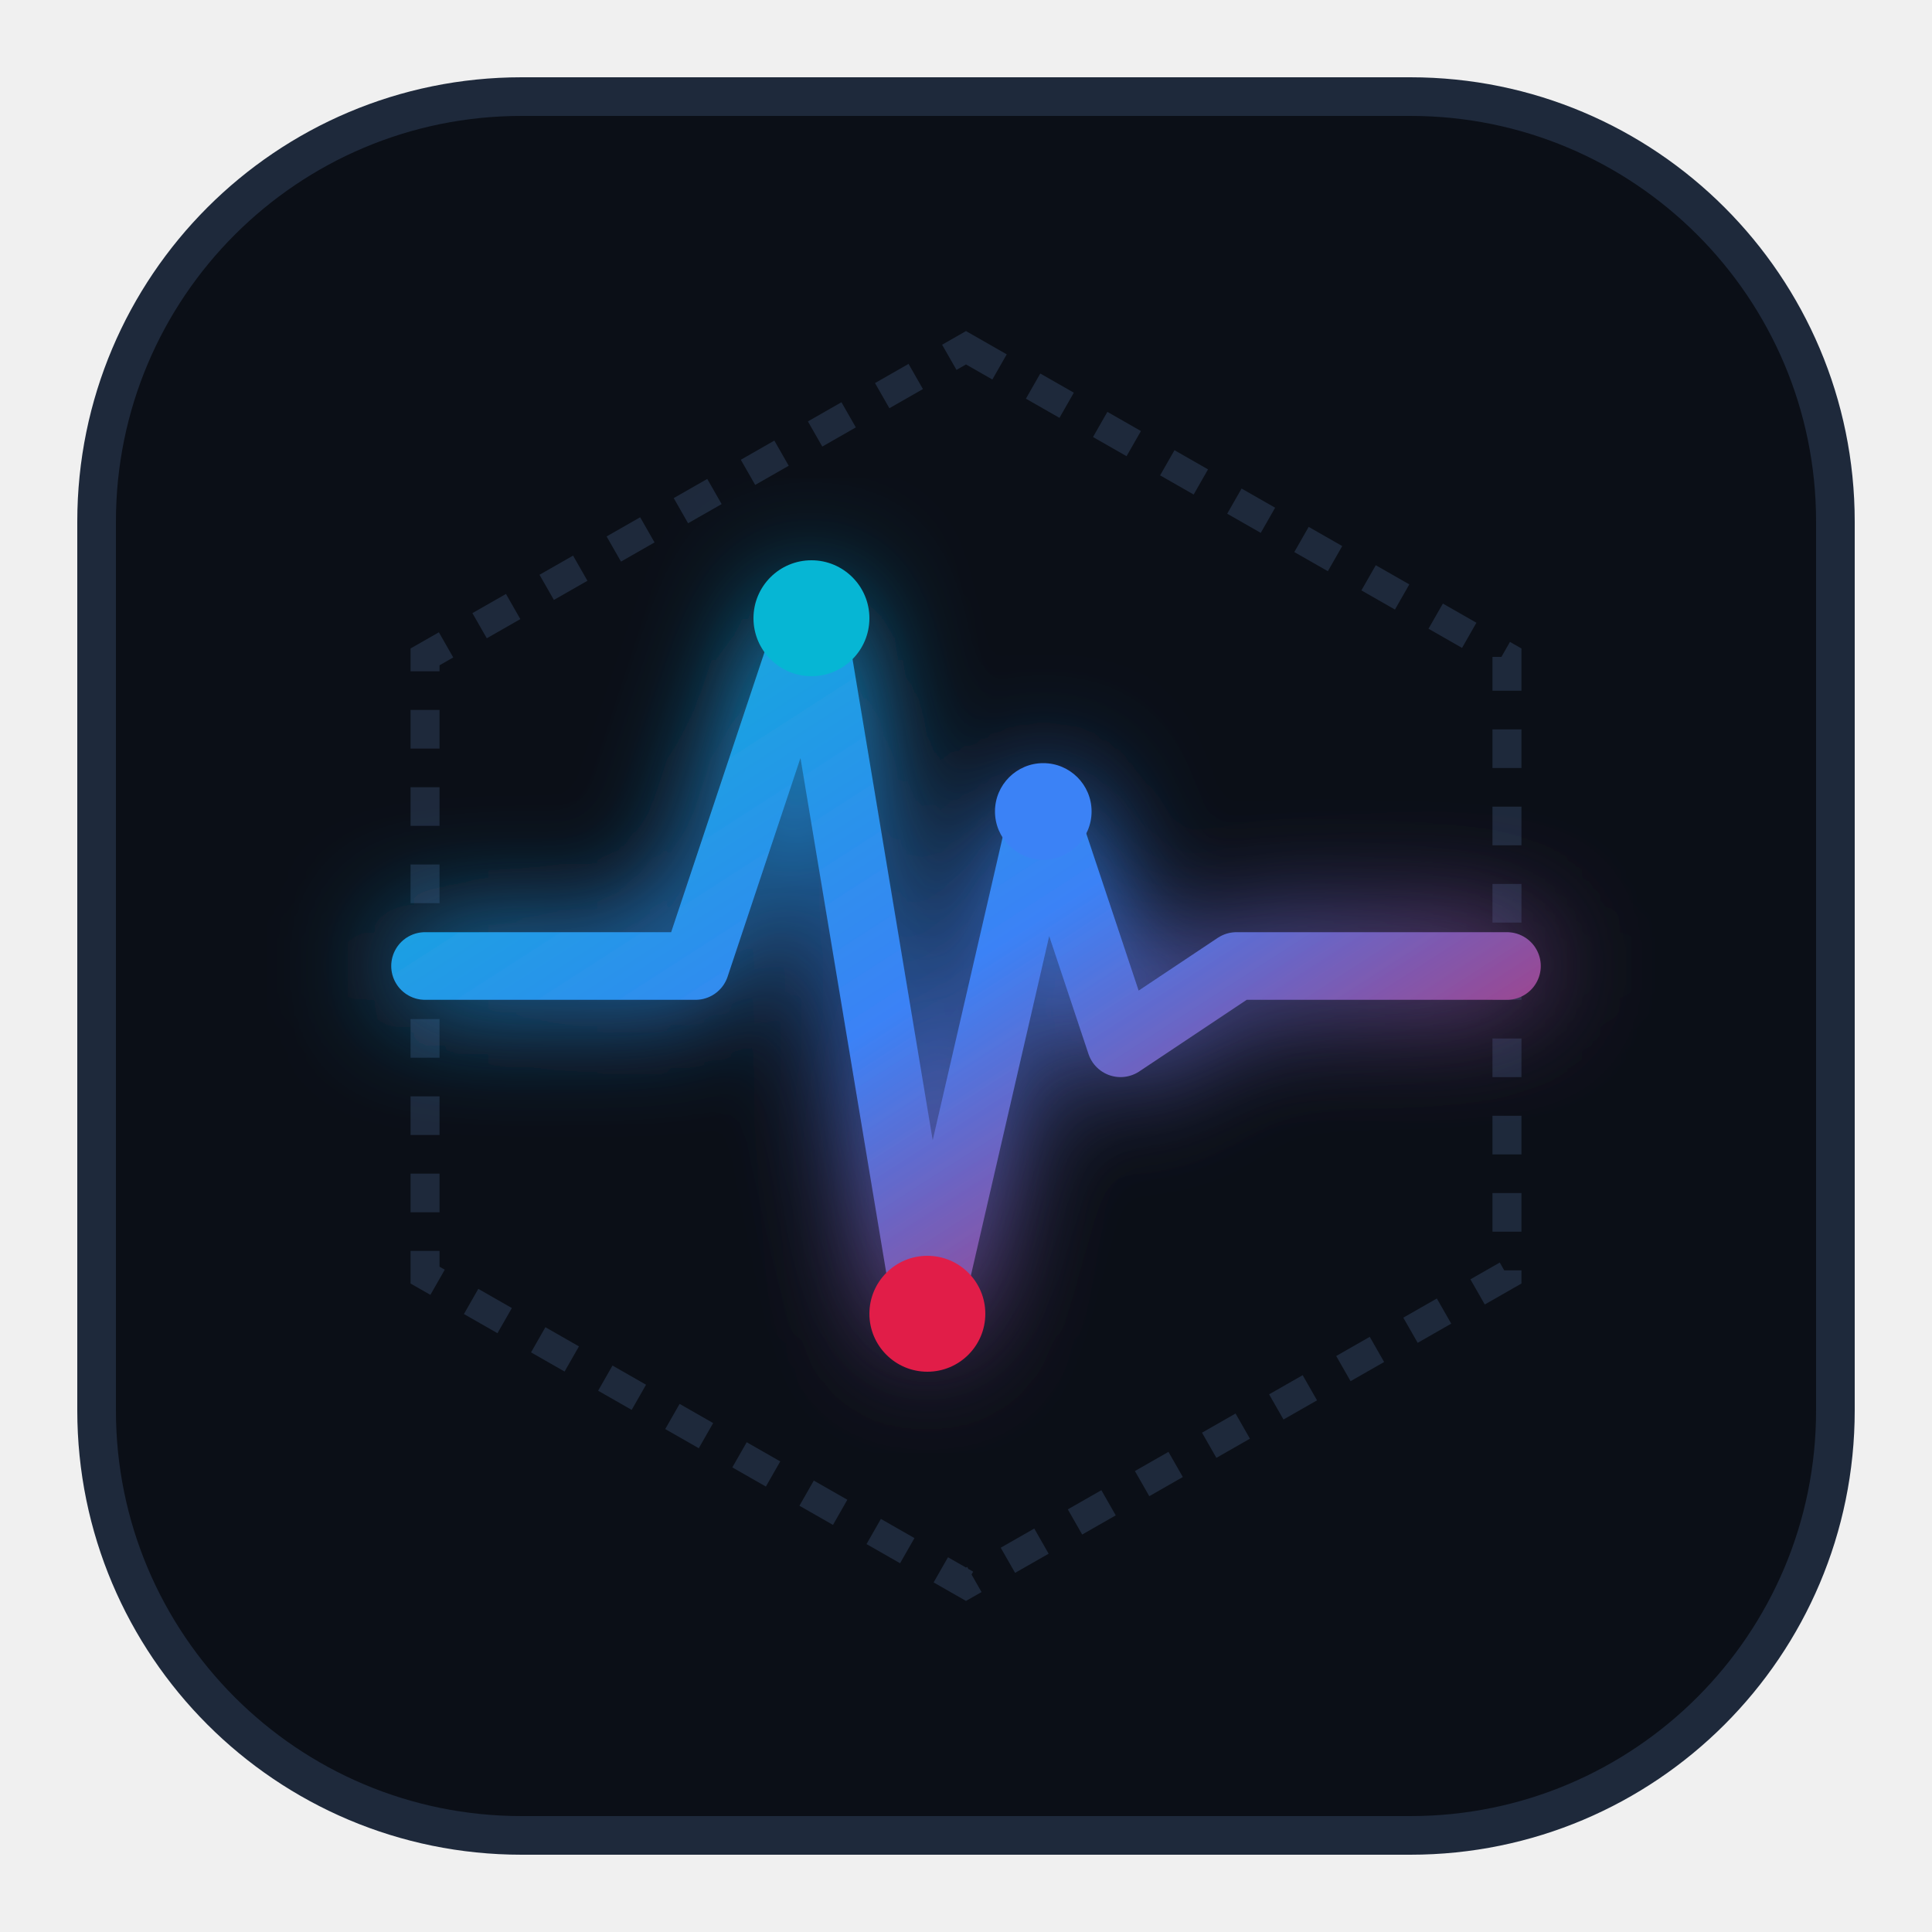
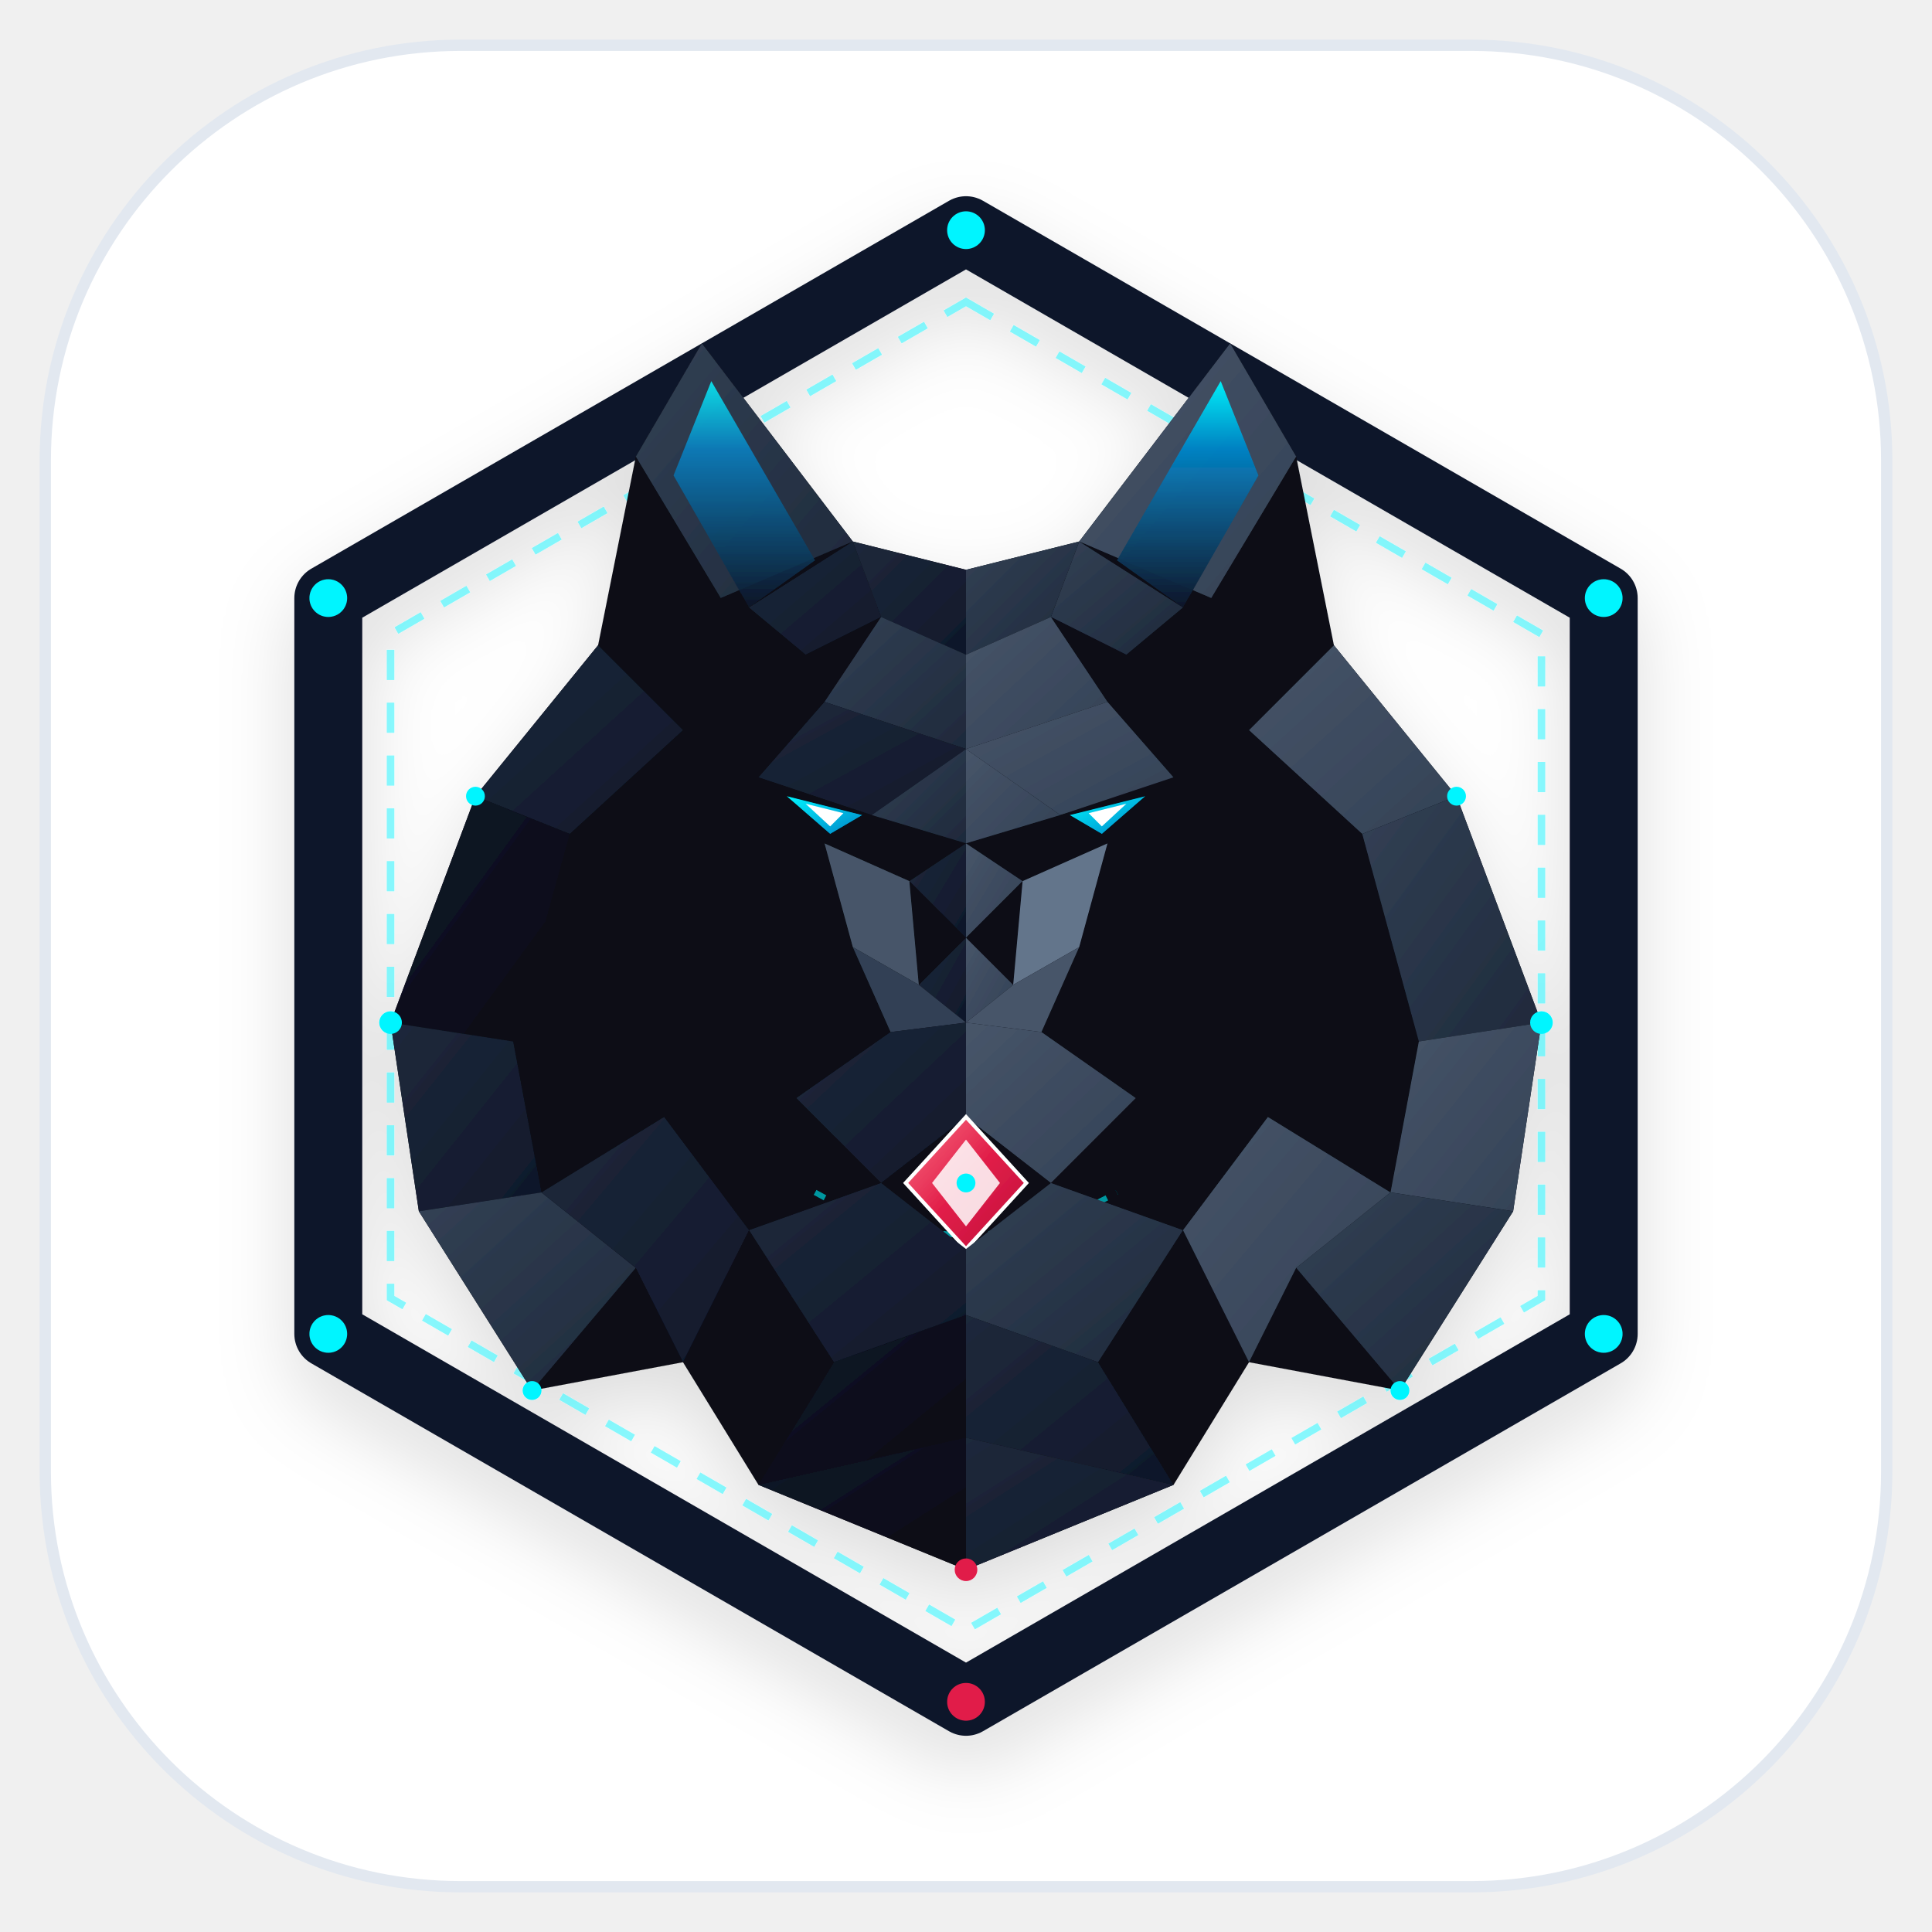
- <svg xmlns="http://www.w3.org/2000/svg" viewBox="0 0 100 100" width="100" height="100">
+ <svg xmlns="http://www.w3.org/2000/svg" viewBox="0 0 1024 1024" width="1024" height="1024">
  <defs>
-     <linearGradient id="gqlpulse-grad" x1="0%" y1="0%" x2="100%" y2="100%">
-       <stop offset="0%" stop-color="#06b6d4" />
-       <stop offset="50%" stop-color="#3b82f6" />
-       <stop offset="100%" stop-color="#e11d48" />
+     <clipPath id="squircle-clip">
+       <rect x="24" y="24" width="976" height="976" rx="220" />
+     </clipPath>
+     <linearGradient id="cyan-pulse" x1="0%" y1="0%" x2="100%" y2="100%">
+       <stop offset="0%" stop-color="#00f5ff" />
+       <stop offset="100%" stop-color="#0284c7" />
    </linearGradient>
-     <filter id="glow" x="-20%" y="-20%" width="140%" height="140%">
-       <feGaussianBlur stdDeviation="3" result="blur" />
-       <feMerge>
-         <feMergeNode in="blur" />
-         <feMergeNode in="SourceGraphic" />
-       </feMerge>
+     <linearGradient id="gql-rose" x1="0%" y1="0%" x2="100%" y2="100%">
+       <stop offset="0%" stop-color="#fb7185" />
+       <stop offset="50%" stop-color="#e11d48" />
+       <stop offset="100%" stop-color="#be123c" />
+     </linearGradient>
+     <linearGradient id="ear-cyan" x1="0%" y1="100%" x2="0%" y2="0%">
+       <stop offset="0%" stop-color="#0f172a" />
+       <stop offset="70%" stop-color="#0284c7" />
+       <stop offset="100%" stop-color="#00f5ff" />
+     </linearGradient>
+     <linearGradient id="facet-light" x1="0%" y1="0%" x2="100%" y2="100%">
+       <stop offset="0%" stop-color="#475569" />
+       <stop offset="100%" stop-color="#334155" />
+     </linearGradient>
+     <linearGradient id="facet-mid" x1="0%" y1="0%" x2="100%" y2="100%">
+       <stop offset="0%" stop-color="#334155" />
+       <stop offset="100%" stop-color="#1e293b" />
+     </linearGradient>
+     <linearGradient id="facet-dark" x1="0%" y1="0%" x2="100%" y2="100%">
+       <stop offset="0%" stop-color="#1e293b" />
+       <stop offset="100%" stop-color="#0f172a" />
+     </linearGradient>
+     <linearGradient id="facet-deep" x1="0%" y1="0%" x2="100%" y2="100%">
+       <stop offset="0%" stop-color="#0f172a" />
+       <stop offset="100%" stop-color="#070a12" />
+     </linearGradient>
+     <filter id="subtle-shadow" x="-15%" y="-15%" width="130%" height="130%">
+       <feDropShadow dx="0" dy="16" stdDeviation="20" flood-color="#0b0f19" flood-opacity="0.14" />
    </filter>
  </defs>
-   <rect x="5" y="5" width="90" height="90" rx="22" fill="#0b0f17" stroke="#1e293b" stroke-width="2" />
-   <polygon points="50,18 78,34 78,66 50,82 22,66 22,34" fill="none" stroke="#1e293b" stroke-width="1.5" stroke-dasharray="2 2" />
-   <path d="M 22,50 L 36,50 L 42,32 L 48,68 L 54,42 L 58,54 L 64,50 L 78,50" fill="none" stroke="url(#gqlpulse-grad)" stroke-width="3.5" stroke-linecap="round" stroke-linejoin="round" filter="url(#glow)" />
-   <circle cx="42" cy="32" r="3" fill="#06b6d4" />
-   <circle cx="48" cy="68" r="3" fill="#e11d48" />
-   <circle cx="54" cy="42" r="2.5" fill="#3b82f6" />
+   <rect x="24" y="24" width="976" height="976" rx="220" fill="#ffffff" stroke="#e2e8f0" stroke-width="6" />
+   <g clip-path="url(#squircle-clip)">
+     <g transform="translate(512, 512)" filter="url(#subtle-shadow)">
+       <polygon points="         0,-390         338,-195         338,195         0,390         -338,195         -338,-195       " fill="none" stroke="#0f172a" stroke-width="36" stroke-linejoin="round" />
+       <polygon points="         0,-352         305,-176         305,176         0,352         -305,176         -305,-176       " fill="none" stroke="#00f5ff" stroke-width="4" opacity="0.45" stroke-dasharray="16, 12" />
+       <circle cx="0" cy="-390" r="10" fill="#00f5ff" />
+       <circle cx="338" cy="-195" r="10" fill="#00f5ff" />
+       <circle cx="338" cy="195" r="10" fill="#00f5ff" />
+       <circle cx="0" cy="390" r="10" fill="#e11d48" />
+       <circle cx="-338" cy="195" r="10" fill="#00f5ff" />
+       <circle cx="-338" cy="-195" r="10" fill="#00f5ff" />
+       <path d="         M 0,-210         L 60,-225 L 140,-330 L 175,-270 L 195,-170 L 260,-90 L 305,30 L 290,130 L 230,225 L 150,210 L 110,275 L 0,320         L -110,275 L -150,210 L -230,225 L -290,130 L -305,30 L -260,-90 L -195,-170 L -175,-270 L -140,-330 L -60,-225         Z       " fill="#070a12" />
+       <polygon points="-60,-225 -140,-330 -175,-270 -130,-195" fill="url(#facet-mid)" />
+       <polygon points="-80,-215 -135,-310 -155,-260 -115,-190" fill="url(#ear-cyan)" opacity="0.85" />
+       <polygon points="-60,-225 -115,-190 -85,-165 -45,-185" fill="url(#facet-dark)" />
+       <polygon points="60,-225 140,-330 175,-270 130,-195" fill="url(#facet-light)" />
+       <polygon points="80,-215 135,-310 155,-260 115,-190" fill="url(#ear-cyan)" opacity="0.95" />
+       <polygon points="60,-225 115,-190 85,-165 45,-185" fill="url(#facet-mid)" />
+       <polygon points="0,-210 -60,-225 -45,-185 0,-165" fill="url(#facet-dark)" />
+       <polygon points="0,-210 60,-225 45,-185 0,-165" fill="url(#facet-mid)" />
+       <polygon points="0,-165 -45,-185 -75,-140 0,-115" fill="url(#facet-mid)" />
+       <polygon points="0,-165 45,-185 75,-140 0,-115" fill="url(#facet-light)" />
+       <polygon points="-195,-170 -260,-90 -210,-70 -150,-125" fill="url(#facet-dark)" />
+       <polygon points="-260,-90 -305,30 -240,40 -210,-70" fill="url(#facet-deep)" />
+       <polygon points="-305,30 -290,130 -225,120 -240,40" fill="url(#facet-dark)" />
+       <polygon points="-290,130 -230,225 -175,160 -225,120" fill="url(#facet-mid)" />
+       <polygon points="-225,120 -175,160 -150,210 -115,140 -160,80" fill="url(#facet-dark)" />
+       <polygon points="195,-170 260,-90 210,-70 150,-125" fill="url(#facet-light)" />
+       <polygon points="260,-90 305,30 240,40 210,-70" fill="url(#facet-mid)" />
+       <polygon points="305,30 290,130 225,120 240,40" fill="url(#facet-light)" />
+       <polygon points="290,130 230,225 175,160 225,120" fill="url(#facet-mid)" />
+       <polygon points="225,120 175,160 150,210 115,140 160,80" fill="url(#facet-light)" />
+       <polygon points="0,-115 -75,-140 -110,-100 -50,-80" fill="url(#facet-dark)" />
+       <polygon points="0,-115 75,-140 110,-100 50,-80" fill="url(#facet-light)" />
+       <polygon points="0,-115 -50,-80 0,-65" fill="url(#facet-mid)" />
+       <polygon points="0,-115 50,-80 0,-65" fill="url(#facet-light)" />
+       <polygon points="-50,-80 -105,-95 -75,-65" fill="#070a12" />
+       <polygon points="-55,-80 -95,-90 -72,-70" fill="url(#cyan-pulse)" />
+       <polygon points="-65,-81 -85,-86 -72,-74" fill="#ffffff" />
+       <polygon points="50,-80 105,-95 75,-65" fill="#070a12" />
+       <polygon points="55,-80 95,-90 72,-70" fill="url(#cyan-pulse)" />
+       <polygon points="65,-81 85,-86 72,-74" fill="#ffffff" />
+       <polygon points="0,-65 -30,-45 0,-15" fill="url(#facet-dark)" />
+       <polygon points="0,-65 30,-45 0,-15" fill="url(#facet-light)" />
+       <polygon points="0,-15 -25,10 0,30" fill="url(#facet-dark)" />
+       <polygon points="0,-15 25,10 0,30" fill="url(#facet-light)" />
+       <polygon points="-30,-45 -75,-65 -60,-10 -25,10" fill="#475569" />
+       <polygon points="30,-45 75,-65 60,-10 25,10" fill="#64748b" />
+       <polygon points="-25,10 -60,-10 -40,35 0,30" fill="#334155" />
+       <polygon points="25,10 60,-10 40,35 0,30" fill="#475569" />
+       <polygon points="0,30 -40,35 -90,70 -45,115 0,80" fill="url(#facet-dark)" />
+       <polygon points="0,30 40,35 90,70 45,115 0,80" fill="url(#facet-light)" />
+       <path d="M -80,120 Q 0,165 80,120" fill="none" stroke="#00f5ff" stroke-width="3" opacity="0.6" stroke-dasharray="6, 6" />
+       <path d="M -60,145 Q 0,185 60,145" fill="none" stroke="#00f5ff" stroke-width="3" opacity="0.4" stroke-dasharray="6, 6" />
+       <polygon points="0,80 -32,115 0,150 32,115" fill="url(#gql-rose)" stroke="#ffffff" stroke-width="2" />
+       <polygon points="0,92 -18,115 0,138 18,115" fill="#ffffff" opacity="0.85" />
+       <circle cx="0" cy="115" r="5" fill="#00f5ff" />
+       <polygon points="0,150 -45,115 -115,140 -70,210 0,185" fill="url(#facet-dark)" />
+       <polygon points="0,150 45,115 115,140 70,210 0,185" fill="url(#facet-mid)" />
+       <polygon points="0,185 -70,210 -110,275 0,250" fill="url(#facet-deep)" />
+       <polygon points="0,185 70,210 110,275 0,250" fill="url(#facet-dark)" />
+       <polygon points="0,250 -110,275 0,320" fill="url(#facet-deep)" />
+       <polygon points="0,250 110,275 0,320" fill="url(#facet-dark)" />
+       <circle cx="-260" cy="-90" r="5" fill="#00f5ff" />
+       <circle cx="260" cy="-90" r="5" fill="#00f5ff" />
+       <circle cx="-305" cy="30" r="6" fill="#00f5ff" />
+       <circle cx="305" cy="30" r="6" fill="#00f5ff" />
+       <circle cx="-230" cy="225" r="5" fill="#00f5ff" />
+       <circle cx="230" cy="225" r="5" fill="#00f5ff" />
+       <circle cx="0" cy="320" r="6" fill="#e11d48" />
+     </g>
+   </g>
</svg>
